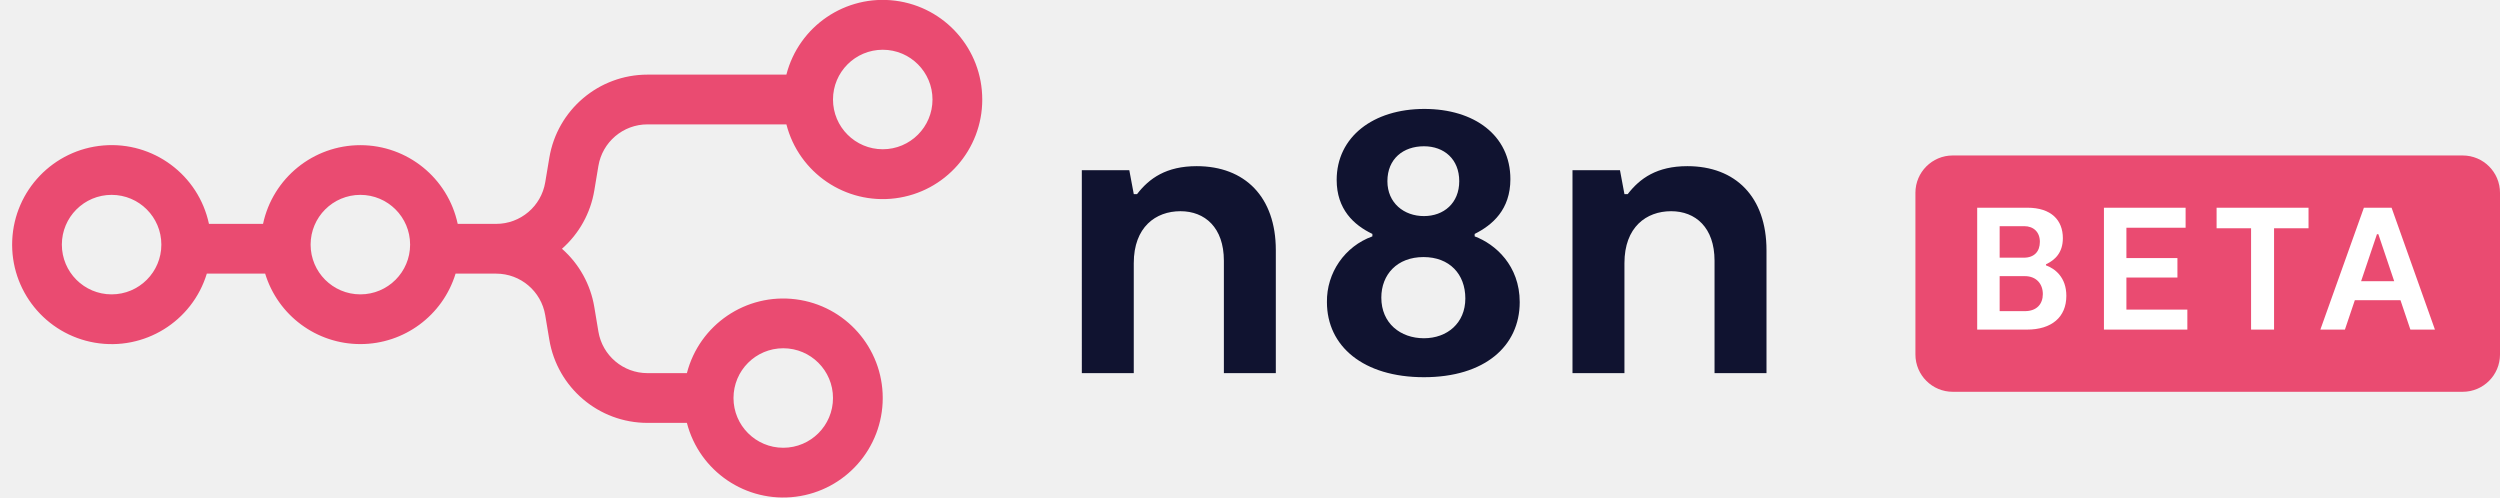
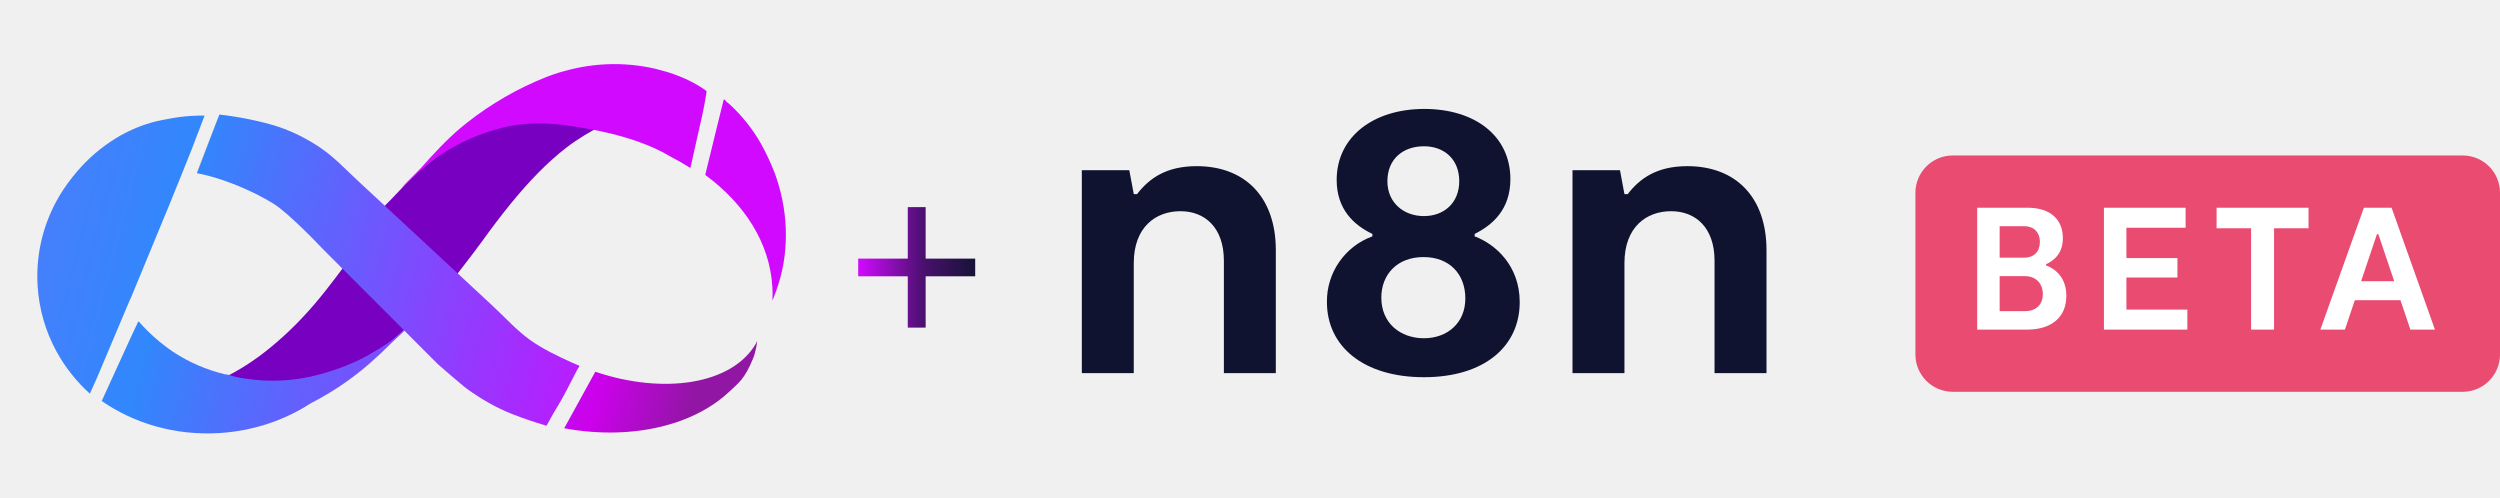
- <svg xmlns="http://www.w3.org/2000/svg" width="201" height="40" fill="none">
-   <g clip-path="url(#a)">
-     <path fill="#EA4B71" fill-rule="evenodd" d="M78.974 8a8 8 0 0 1-15.748 2h-11.17a4 4 0 0 0-3.945 3.342l-.329 1.973a7.98 7.98 0 0 1-2.6 4.685 7.98 7.98 0 0 1 2.6 4.685l.329 1.973A4 4 0 0 0 52.056 30h3.17a8 8 0 1 1 0 4h-3.17a8 8 0 0 1-7.89-6.685l-.33-1.973A4 4 0 0 0 39.891 22h-3.263a8.004 8.004 0 0 1-15.309 0h-4.691a8 8 0 1 1 .172-4h4.348A8.003 8.003 0 0 1 36.8 18h3.09a4 4 0 0 0 3.946-3.342l.33-1.973A8 8 0 0 1 52.055 6h11.17a8 8 0 0 1 15.748 2m-4 0a4 4 0 1 1-8 0 4 4 0 0 1 8 0m-66 15.667a4 4 0 1 0 0-8 4 4 0 0 0 0 8m20 0a4 4 0 1 0 0-8 4 4 0 0 0 0 8m34 12.333a4 4 0 1 0 0-8 4 4 0 0 0 0 8" clip-rule="evenodd" />
-     <path fill="#101330" d="M86.979 30.001h4.176v-8.843c0-2.904 1.763-4.177 3.753-4.177 1.958 0 3.492 1.305 3.492 3.981v9.039h4.176v-9.887c0-4.275-2.48-6.755-6.363-6.755-2.447 0-3.818.979-4.797 2.251h-.26l-.36-1.925h-3.818zm31.584-10.997v-.196c1.436-.718 2.872-1.958 2.872-4.405 0-3.524-2.905-5.645-6.918-5.645-4.112 0-7.049 2.251-7.049 5.71 0 2.35 1.371 3.622 2.872 4.34v.196a5.54 5.54 0 0 0-3.655 5.286c0 3.557 2.937 6.037 7.799 6.037s7.701-2.48 7.701-6.037c0-2.936-1.958-4.666-3.622-5.286m-4.079-7.244c1.632 0 2.839 1.044 2.839 2.806s-1.24 2.807-2.839 2.807-2.937-1.045-2.937-2.807c0-1.795 1.273-2.806 2.937-2.806m0 15.435c-1.893 0-3.426-1.208-3.426-3.264 0-1.86 1.272-3.263 3.393-3.263 2.089 0 3.362 1.37 3.362 3.329 0 1.99-1.469 3.198-3.329 3.198m11.944 2.806h4.177v-8.843c0-2.904 1.762-4.177 3.753-4.177 1.958 0 3.491 1.305 3.491 3.981v9.039h4.177v-9.887c0-4.275-2.48-6.755-6.363-6.755-2.447 0-3.818.979-4.797 2.251h-.261l-.359-1.925h-3.818z" />
+ <svg xmlns="http://www.w3.org/2000/svg" width="100%" height="100%" viewBox="0 0 201 40" version="1.1" xml:space="preserve" style="fill-rule:evenodd;clip-rule:evenodd;stroke-linejoin:round;stroke-miterlimit:2;">
+   <g>
+     <path d="M86.979,30.001L91.155,30.001L91.155,21.158C91.155,18.254 92.918,16.981 94.908,16.981C96.866,16.981 98.4,18.286 98.4,20.962L98.4,30.001L102.576,30.001L102.576,20.114C102.576,15.839 100.096,13.359 96.213,13.359C93.766,13.359 92.395,14.338 91.416,15.61L91.156,15.61L90.796,13.685L86.978,13.685L86.979,30.001ZM118.563,19.004L118.563,18.808C119.999,18.09 121.435,16.85 121.435,14.403C121.435,10.879 118.53,8.758 114.517,8.758C110.405,8.758 107.468,11.009 107.468,14.468C107.468,16.818 108.839,18.09 110.34,18.808L110.34,19.004C108.125,19.805 106.653,21.935 106.685,24.29C106.685,27.847 109.622,30.327 114.484,30.327C119.346,30.327 122.185,27.847 122.185,24.29C122.185,21.354 120.227,19.624 118.563,19.004M114.484,11.76C116.116,11.76 117.323,12.804 117.323,14.566C117.323,16.328 116.083,17.373 114.484,17.373C112.885,17.373 111.547,16.328 111.547,14.566C111.547,12.771 112.82,11.76 114.484,11.76M114.484,27.195C112.591,27.195 111.058,25.987 111.058,23.931C111.058,22.071 112.33,20.668 114.451,20.668C116.54,20.668 117.813,22.038 117.813,23.997C117.813,25.987 116.344,27.195 114.484,27.195M126.428,30.001L130.605,30.001L130.605,21.158C130.605,18.254 132.367,16.981 134.358,16.981C136.316,16.981 137.849,18.286 137.849,20.962L137.849,30.001L142.026,30.001L142.026,20.114C142.026,15.839 139.546,13.359 135.663,13.359C133.216,13.359 131.845,14.338 130.866,15.61L130.605,15.61L130.246,13.685L126.428,13.685L126.428,30.001Z" style="fill:rgb(16,19,48);fill-rule:nonzero;" />
+     <g transform="matrix(0.125384,0,0,0.125384,-181.44,-234.78)">
+       <g transform="matrix(1.04186,-0.0621779,0.0598837,1.00342,-669.133,946.164)">
+         <path d="M2090.55,1295.94C2100.4,1292.16 2110.05,1286.94 2119.52,1280.29C2131.07,1272.17 2142.08,1262.49 2152.55,1251.25C2163.53,1239.46 2172.28,1227.79 2176.51,1223.11C2182.76,1229.67 2189.78,1237.61 2195.51,1243.77C2195.59,1243.84 2195.66,1243.92 2195.73,1244C2202.59,1251.38 2208.74,1258.41 2214.21,1264.43C2214.21,1264.43 2204.98,1272.95 2195.62,1279.69C2191.1,1282.95 2186.12,1285.5 2181.2,1288.1C2178.79,1289.37 2176.33,1290.54 2173.84,1291.62C2173.35,1291.83 2172.86,1292.04 2172.36,1292.25C2164.97,1295.33 2157.26,1297.65 2149.48,1299.42C2133.41,1303.07 2117.38,1303.04 2101.36,1299.32C2097.6,1298.54 2093.99,1297.41 2090.55,1295.94Z" style="fill:rgb(120,0,193);" />
+       </g>
+       <g transform="matrix(0.821703,-0.0490392,0.053326,0.893534,1244.77,1631.54)">
+         <path d="M678.898,392.638C680.57,393.022 682.234,393.423 683.887,393.84L693.157,396.38C680.817,401.22 670.327,406.34 661.687,411.74C645.362,421.944 630.112,435.123 615.895,449.292C607.374,457.785 599.224,466.633 591.437,475.41C582.037,486.01 567.312,501.026 557.542,511.436C554.968,510.59 560.465,514.963 558.265,512.416C555.085,508.736 553.481,506.883 553.455,506.856C547.621,500.956 542.116,495.957 536.376,489.937C526.389,479.397 515.756,470.47 505.756,459.93C505.116,459.257 504.178,458.198 503.824,457.178L515.893,447.098C523.626,440.969 535.623,430.176 538.172,428.381C542.378,425.414 547.208,420.976 550.642,418.971C571.158,406.99 583.807,390.829 607.067,386.538C621.534,383.869 636.739,386.609 651.721,388.112C660.901,389.033 670.023,390.598 678.898,392.638Z" style="fill:rgb(120,0,193);fill-rule:nonzero;" />
+       </g>
+       <g transform="matrix(0.998224,-0.0595739,0.0595739,0.998224,-569.654,938.026)">
+         <path d="M2402.21,1191.85L2402.21,1191.83C2407,1176.07 2411.96,1160.38 2416.8,1144.67C2416.86,1144.47 2417.05,1144.33 2417.26,1144.33C2417.41,1144.33 2417.55,1144.4 2417.64,1144.53L2418.78,1146.05C2419.51,1146.57 2420.32,1147.31 2421.22,1148.28C2428.41,1155.96 2434.27,1164.32 2438.76,1173.38C2441.83,1179.58 2444.5,1186.25 2446.79,1193.39C2453.69,1216.37 2453.6,1241.56 2445.09,1264.03C2443.71,1267.65 2442.24,1271.14 2440.64,1274.48C2440.56,1274.63 2440.49,1274.73 2440.44,1274.78C2440.74,1271.9 2440.9,1268.99 2440.9,1266.06C2440.9,1237.84 2426.36,1211.97 2402.21,1191.85Z" style="fill:rgb(209,10,255);" />
+       </g>
+       <g transform="matrix(0.998224,-0.0595739,0.0595739,0.998224,-571.143,939.095)">
+         <path d="M2209.11,1187.39C2210.23,1186.05 2221.44,1176.19 2221.82,1175.81C2230.6,1167.04 2239.28,1158.67 2249.12,1151.31C2250.55,1150.24 2252.01,1149.2 2253.49,1148.17C2269.83,1136.89 2287.29,1128.2 2305.88,1122.1C2310.69,1120.52 2316.07,1119.19 2322.01,1118.13C2340.28,1114.9 2358.22,1115.86 2375.86,1121.01L2384.27,1123.88C2392.66,1127.16 2400.43,1131.22 2407.47,1136.93C2407.72,1137.13 2407.83,1137.46 2407.76,1137.78C2406.58,1143.4 2405.37,1148.18 2404.24,1152.14C2401.3,1162.39 2398.09,1173.64 2394.52,1185.88C2390.73,1183.13 2386.75,1180.51 2382.59,1178.03C2379.12,1175.67 2375.56,1173.55 2371.91,1171.65C2359.96,1165.41 2347.21,1161.19 2334.25,1157.77C2333.53,1157.58 2332.85,1157.44 2332.2,1157.35C2328.66,1156.43 2325.07,1155.59 2321.42,1154.84C2315.8,1153.55 2310.02,1152.56 2304.21,1151.97C2294.72,1151.02 2285.14,1151.16 2275.98,1152.85C2261.25,1155.56 2247.39,1160.71 2234.39,1168.3C2232.22,1169.57 2229.8,1171.14 2227.14,1173.02C2225.52,1174.16 2218.33,1179.97 2213.43,1183.85L2212.12,1185.02L2210.37,1186.51C2210.37,1186.51 2209.6,1187.13 2209.05,1187.47C2209.07,1187.45 2209.09,1187.42 2209.11,1187.39Z" style="fill:rgb(209,10,255);" />
+       </g>
+       <g transform="matrix(0.998224,-0.0595739,0.0595739,0.998224,-577.056,955.15)">
+         <path d="M2085.31,1154.47C2085.3,1154.43 2085.31,1154.39 2085.32,1154.35C2085.33,1154.34 2085.33,1154.34 2085.33,1154.33C2090.29,1143.22 2095.38,1132.15 2100.45,1121.05C2100.56,1120.81 2100.68,1120.61 2100.82,1120.43L2085.41,1154.52L2085.31,1154.47Z" style="fill:rgb(143,143,143);" />
+       </g>
+       <g transform="matrix(0.940661,0.359499,-0.59217,1.54946,286.447,-488.213)">
+         <path d="M2070,1092.3L2070,1114.86L2069.89,1114.86C2069.87,1114.84 2069.86,1114.81 2069.85,1114.79C2069.85,1114.78 2069.85,1114.78 2069.85,1114.77C2069.79,1107.44 2069.87,1100.1 2069.92,1092.73C2069.92,1092.58 2069.95,1092.44 2070,1092.3ZM2070,1092.3L2070,1114.86L2069.89,1114.86C2069.87,1114.84 2069.86,1114.81 2069.85,1114.79C2069.85,1114.78 2069.85,1114.78 2069.85,1114.77C2069.79,1107.44 2069.87,1100.1 2069.92,1092.73C2069.92,1092.58 2069.95,1092.44 2070,1092.3Z" style="fill:rgb(40,66,208);fill-opacity:0.51;" />
+       </g>
+       <g transform="matrix(1.00056,-0.0597135,0.0595739,0.998224,-582.459,955.472)">
+         <path d="M2436.34,1285.09C2436.53,1284.79 2437.19,1283.41 2437.19,1283.41C2437.19,1283.41 2436.51,1289.2 2433.8,1294.81C2427.75,1307.33 2424.02,1309.45 2417.07,1315.19C2399.4,1329.8 2373.56,1337.43 2344.89,1336.68C2333.8,1336.39 2322.29,1334.85 2310.67,1331.98L2332.68,1296.99C2375.73,1314.45 2419.62,1310.31 2436.34,1285.09Z" style="fill:url(#_Linear1);" />
+       </g>
+       <g transform="matrix(0.928529,-0.0554145,0.0554145,0.928529,-425.449,1025.64)">
+         <path d="M1979.72,1272.94C1973.1,1258.9 1969.4,1243.26 1969.4,1226.79C1969.4,1202.74 1977.29,1180.46 1990.67,1162.31C1992.97,1159.19 1995.44,1156.21 1998.04,1153.33C1999.19,1152.05 2000.39,1150.77 2001.63,1149.5C2002.5,1148.6 2003.38,1147.72 2004.28,1146.85C2012.69,1138.73 2022.16,1132.07 2032.69,1126.88C2040.58,1123.05 2048.75,1120.33 2057.22,1118.72C2060.32,1118.13 2063.47,1117.69 2066.65,1117.4C2071.79,1116.7 2077.04,1116.34 2082.38,1116.34C2085.38,1116.34 2088.35,1116.45 2091.29,1116.68L2081.02,1139.4C2078.41,1144.86 2075.85,1150.29 2073.35,1155.66C2070.59,1161.6 2067.03,1169.07 2062.66,1178.1C2052.89,1198.28 2043.14,1218.47 2033.31,1238.63C2032.81,1239.65 2032.43,1240.34 2032.18,1240.71L2006.52,1292.62L2000.93,1303.31C1992.24,1294.47 1985.04,1284.22 1979.72,1272.94Z" style="fill:url(#_Linear2);" />
+       </g>
+       <g transform="matrix(0.998224,-0.0595739,0.0595739,0.998224,-577.056,955.15)">
+         <path d="M2250.3,1303.33C2246.93,1300.64 2232.11,1285.97 2232.11,1285.97L2163,1208C2163,1208 2143,1184 2133,1177C2120.16,1168.02 2101.21,1158.6 2085.53,1154.75C2085.53,1154.75 2085.52,1154.75 2085.51,1154.75C2085.39,1154.7 2085.31,1154.59 2085.31,1154.47L2085.41,1154.52L2101.93,1117.99C2112.98,1119.88 2128.36,1123.75 2139,1128C2148.57,1131.82 2157.63,1137.16 2165.78,1143.47C2174.13,1149.93 2181.46,1158.88 2189.1,1166.78C2206.37,1184.67 2252.27,1232.91 2269.42,1250.78C2276.89,1258.57 2283.9,1267.44 2292,1274C2299.93,1280.42 2309.02,1285.4 2318,1290.15C2319.61,1291 2321.22,1291.82 2322.84,1292.6C2322.44,1293.54 2321.62,1294.36 2321.17,1295.12C2315.07,1305.5 2311.02,1312.23 2308.91,1315.25C2305.66,1319.92 2302.58,1324.57 2299.73,1329.23C2299.41,1329.76 2299.5,1329.72 2298.92,1329.51C2291.79,1326.92 2284.93,1324.12 2278.36,1321.1C2268.16,1316.42 2258.96,1310.32 2250.3,1303.33Z" style="fill:url(#_Linear3);" />
+       </g>
+       <g transform="matrix(0.999335,-0.0596402,0.0554145,0.928529,-567.684,1034.13)">
+         <path d="M2142.57,1318.87C2127.85,1327.92 2110.83,1333.74 2092.56,1335.3C2089.28,1335.59 2085.97,1335.73 2082.61,1335.73C2054.39,1335.73 2028.57,1325.58 2008.79,1308.83L2029.36,1267.17L2035.01,1255.99C2035.03,1255.96 2035.04,1255.94 2035.07,1255.91C2035.21,1255.74 2035.48,1255.72 2035.66,1255.87C2035.68,1255.89 2035.71,1255.92 2035.73,1255.94C2041.59,1264.04 2048.39,1271.39 2056.25,1277.89C2066.03,1285.76 2076.91,1291.73 2088.93,1295.63C2089.14,1295.7 2089.41,1295.74 2089.73,1295.75C2090.08,1295.76 2090.35,1295.82 2090.55,1295.94C2093.99,1297.41 2097.6,1298.54 2101.36,1299.32C2117.38,1303.04 2133.41,1303.07 2149.48,1299.42C2157.26,1297.65 2164.97,1295.33 2172.36,1292.25C2172.86,1292.04 2173.35,1291.83 2173.84,1291.62C2176.33,1290.54 2178.79,1289.37 2181.2,1288.1C2186.12,1285.5 2190.93,1282.71 2195.62,1279.69C2196.82,1278.92 2210.84,1267.06 2212.12,1266.33C2211.33,1267.37 2197.69,1279.45 2196.76,1280.35C2191.82,1285.09 2186.72,1289.65 2181.47,1294.02C2171.85,1302.04 2161.55,1308.98 2150.56,1314.85C2148.03,1316.2 2145.46,1317.5 2142.85,1318.74C2142.76,1318.78 2142.66,1318.83 2142.57,1318.87Z" style="fill:url(#_Linear4);" />
+       </g>
+     </g>
+     <g transform="matrix(1,0,0,1,4,-2.55351e-15)">
+       <g transform="matrix(20,0,0,20,75.6602,28.5605)">
+             </g>
+       <text x="64px" y="28.561px" style="font-family:'ArialRoundedMTBold', 'Arial Rounded MT Bold', sans-serif;font-size:20px;fill:url(#_Linear5);">+</text>
+     </g>
  </g>
-   <rect width="47" height="19" x="154" y="12.5" fill="#EA4B71" rx="3" />
-   <path fill="#fff" d="M164.496 21.334c.7.252 1.638.938 1.638 2.45 0 1.722-1.19 2.716-3.164 2.716h-4.004v-9.8h4.032c1.932 0 2.856 1.008 2.856 2.45 0 1.176-.644 1.764-1.358 2.1zm-3.724-3.15v2.534h1.946c.84 0 1.288-.504 1.288-1.274 0-.784-.504-1.26-1.26-1.26zm2.03 6.832c.952 0 1.442-.574 1.442-1.372 0-.826-.532-1.442-1.442-1.442h-2.03v2.814zm8.161-.126h4.9v1.61h-6.706v-9.8h6.566v1.61h-4.76v2.436h4.102v1.568h-4.102zm14.643-8.19v1.652h-2.772V26.5h-1.848v-8.148h-2.772V16.7zm8.189 9.8-.798-2.366h-3.668l-.798 2.366h-1.974l3.5-9.8h2.226l3.486 9.8zm-3.962-3.892h2.66l-1.274-3.78h-.112z" />
+   <path d="M201,15.5L201,28.5C201,30.156 199.656,31.5 198,31.5L157,31.5C155.344,31.5 154,30.156 154,28.5L154,15.5C154,13.844 155.344,12.5 157,12.5L198,12.5C199.656,12.5 201,13.844 201,15.5Z" style="fill:rgb(234,75,113);" />
+   <path d="M164.496,21.334C165.196,21.586 166.134,22.272 166.134,23.784C166.134,25.506 164.944,26.5 162.97,26.5L158.966,26.5L158.966,16.7L162.998,16.7C164.93,16.7 165.854,17.708 165.854,19.15C165.854,20.326 165.21,20.914 164.496,21.25L164.496,21.334ZM160.772,18.184L160.772,20.718L162.718,20.718C163.558,20.718 164.006,20.214 164.006,19.444C164.006,18.66 163.502,18.184 162.746,18.184L160.772,18.184ZM162.802,25.016C163.754,25.016 164.244,24.442 164.244,23.644C164.244,22.818 163.712,22.202 162.802,22.202L160.772,22.202L160.772,25.016L162.802,25.016ZM170.963,24.89L175.863,24.89L175.863,26.5L169.157,26.5L169.157,16.7L175.723,16.7L175.723,18.31L170.963,18.31L170.963,20.746L175.065,20.746L175.065,22.314L170.963,22.314L170.963,24.89ZM185.606,16.7L185.606,18.352L182.834,18.352L182.834,26.5L180.986,26.5L180.986,18.352L178.214,18.352L178.214,16.7L185.606,16.7ZM193.795,26.5L192.997,24.134L189.329,24.134L188.531,26.5L186.557,26.5L190.057,16.7L192.283,16.7L195.769,26.5L193.795,26.5ZM189.833,22.608L192.493,22.608L191.219,18.828L191.107,18.828L189.833,22.608Z" style="fill:white;fill-rule:nonzero;" />
  <defs>
-     <clipPath id="a">
-       <path fill="#fff" d="M0 0h143v40H0z" />
-     </clipPath>
+     <linearGradient id="_Linear1" x1="0" y1="0" x2="1" y2="0" gradientUnits="userSpaceOnUse" gradientTransform="matrix(419.808,137.904,-137.581,420.792,1976.82,1178)">
+       <stop offset="0" style="stop-color:rgb(72,126,252);stop-opacity:1" />
+       <stop offset="0.21" style="stop-color:rgb(49,135,252);stop-opacity:1" />
+       <stop offset="0.86" style="stop-color:rgb(204,1,236);stop-opacity:1" />
+       <stop offset="1" style="stop-color:rgb(144,22,163);stop-opacity:1" />
+     </linearGradient>
+     <linearGradient id="_Linear2" x1="0" y1="0" x2="1" y2="0" gradientUnits="userSpaceOnUse" gradientTransform="matrix(452.376,148.255,-148.255,452.376,1966.18,1181.06)">
+       <stop offset="0" style="stop-color:rgb(72,126,252);stop-opacity:1" />
+       <stop offset="0.21" style="stop-color:rgb(49,135,252);stop-opacity:1" />
+       <stop offset="1" style="stop-color:rgb(221,0,255);stop-opacity:1" />
+     </linearGradient>
+     <linearGradient id="_Linear3" x1="0" y1="0" x2="1" y2="0" gradientUnits="userSpaceOnUse" gradientTransform="matrix(420.792,137.904,-137.904,420.792,1976.04,1178)">
+       <stop offset="0" style="stop-color:rgb(72,126,252);stop-opacity:1" />
+       <stop offset="0.21" style="stop-color:rgb(49,135,252);stop-opacity:1" />
+       <stop offset="1" style="stop-color:rgb(221,0,255);stop-opacity:1" />
+     </linearGradient>
+     <linearGradient id="_Linear4" x1="0" y1="0" x2="1" y2="0" gradientUnits="userSpaceOnUse" gradientTransform="matrix(420.324,148.255,-137.75,452.376,1969.2,1181.06)">
+       <stop offset="0" style="stop-color:rgb(72,126,252);stop-opacity:1" />
+       <stop offset="0.21" style="stop-color:rgb(49,135,252);stop-opacity:1" />
+       <stop offset="1" style="stop-color:rgb(221,0,255);stop-opacity:1" />
+     </linearGradient>
+     <linearGradient id="_Linear5" x1="0" y1="0" x2="1" y2="0" gradientUnits="userSpaceOnUse" gradientTransform="matrix(-10,1.22465e-15,-1.22465e-15,-10,75,21.5)">
+       <stop offset="0" style="stop-color:rgb(16,19,48);stop-opacity:1" />
+       <stop offset="0.46" style="stop-color:rgb(71,16,107);stop-opacity:1" />
+       <stop offset="1" style="stop-color:rgb(209,10,255);stop-opacity:1" />
+     </linearGradient>
  </defs>
</svg>
